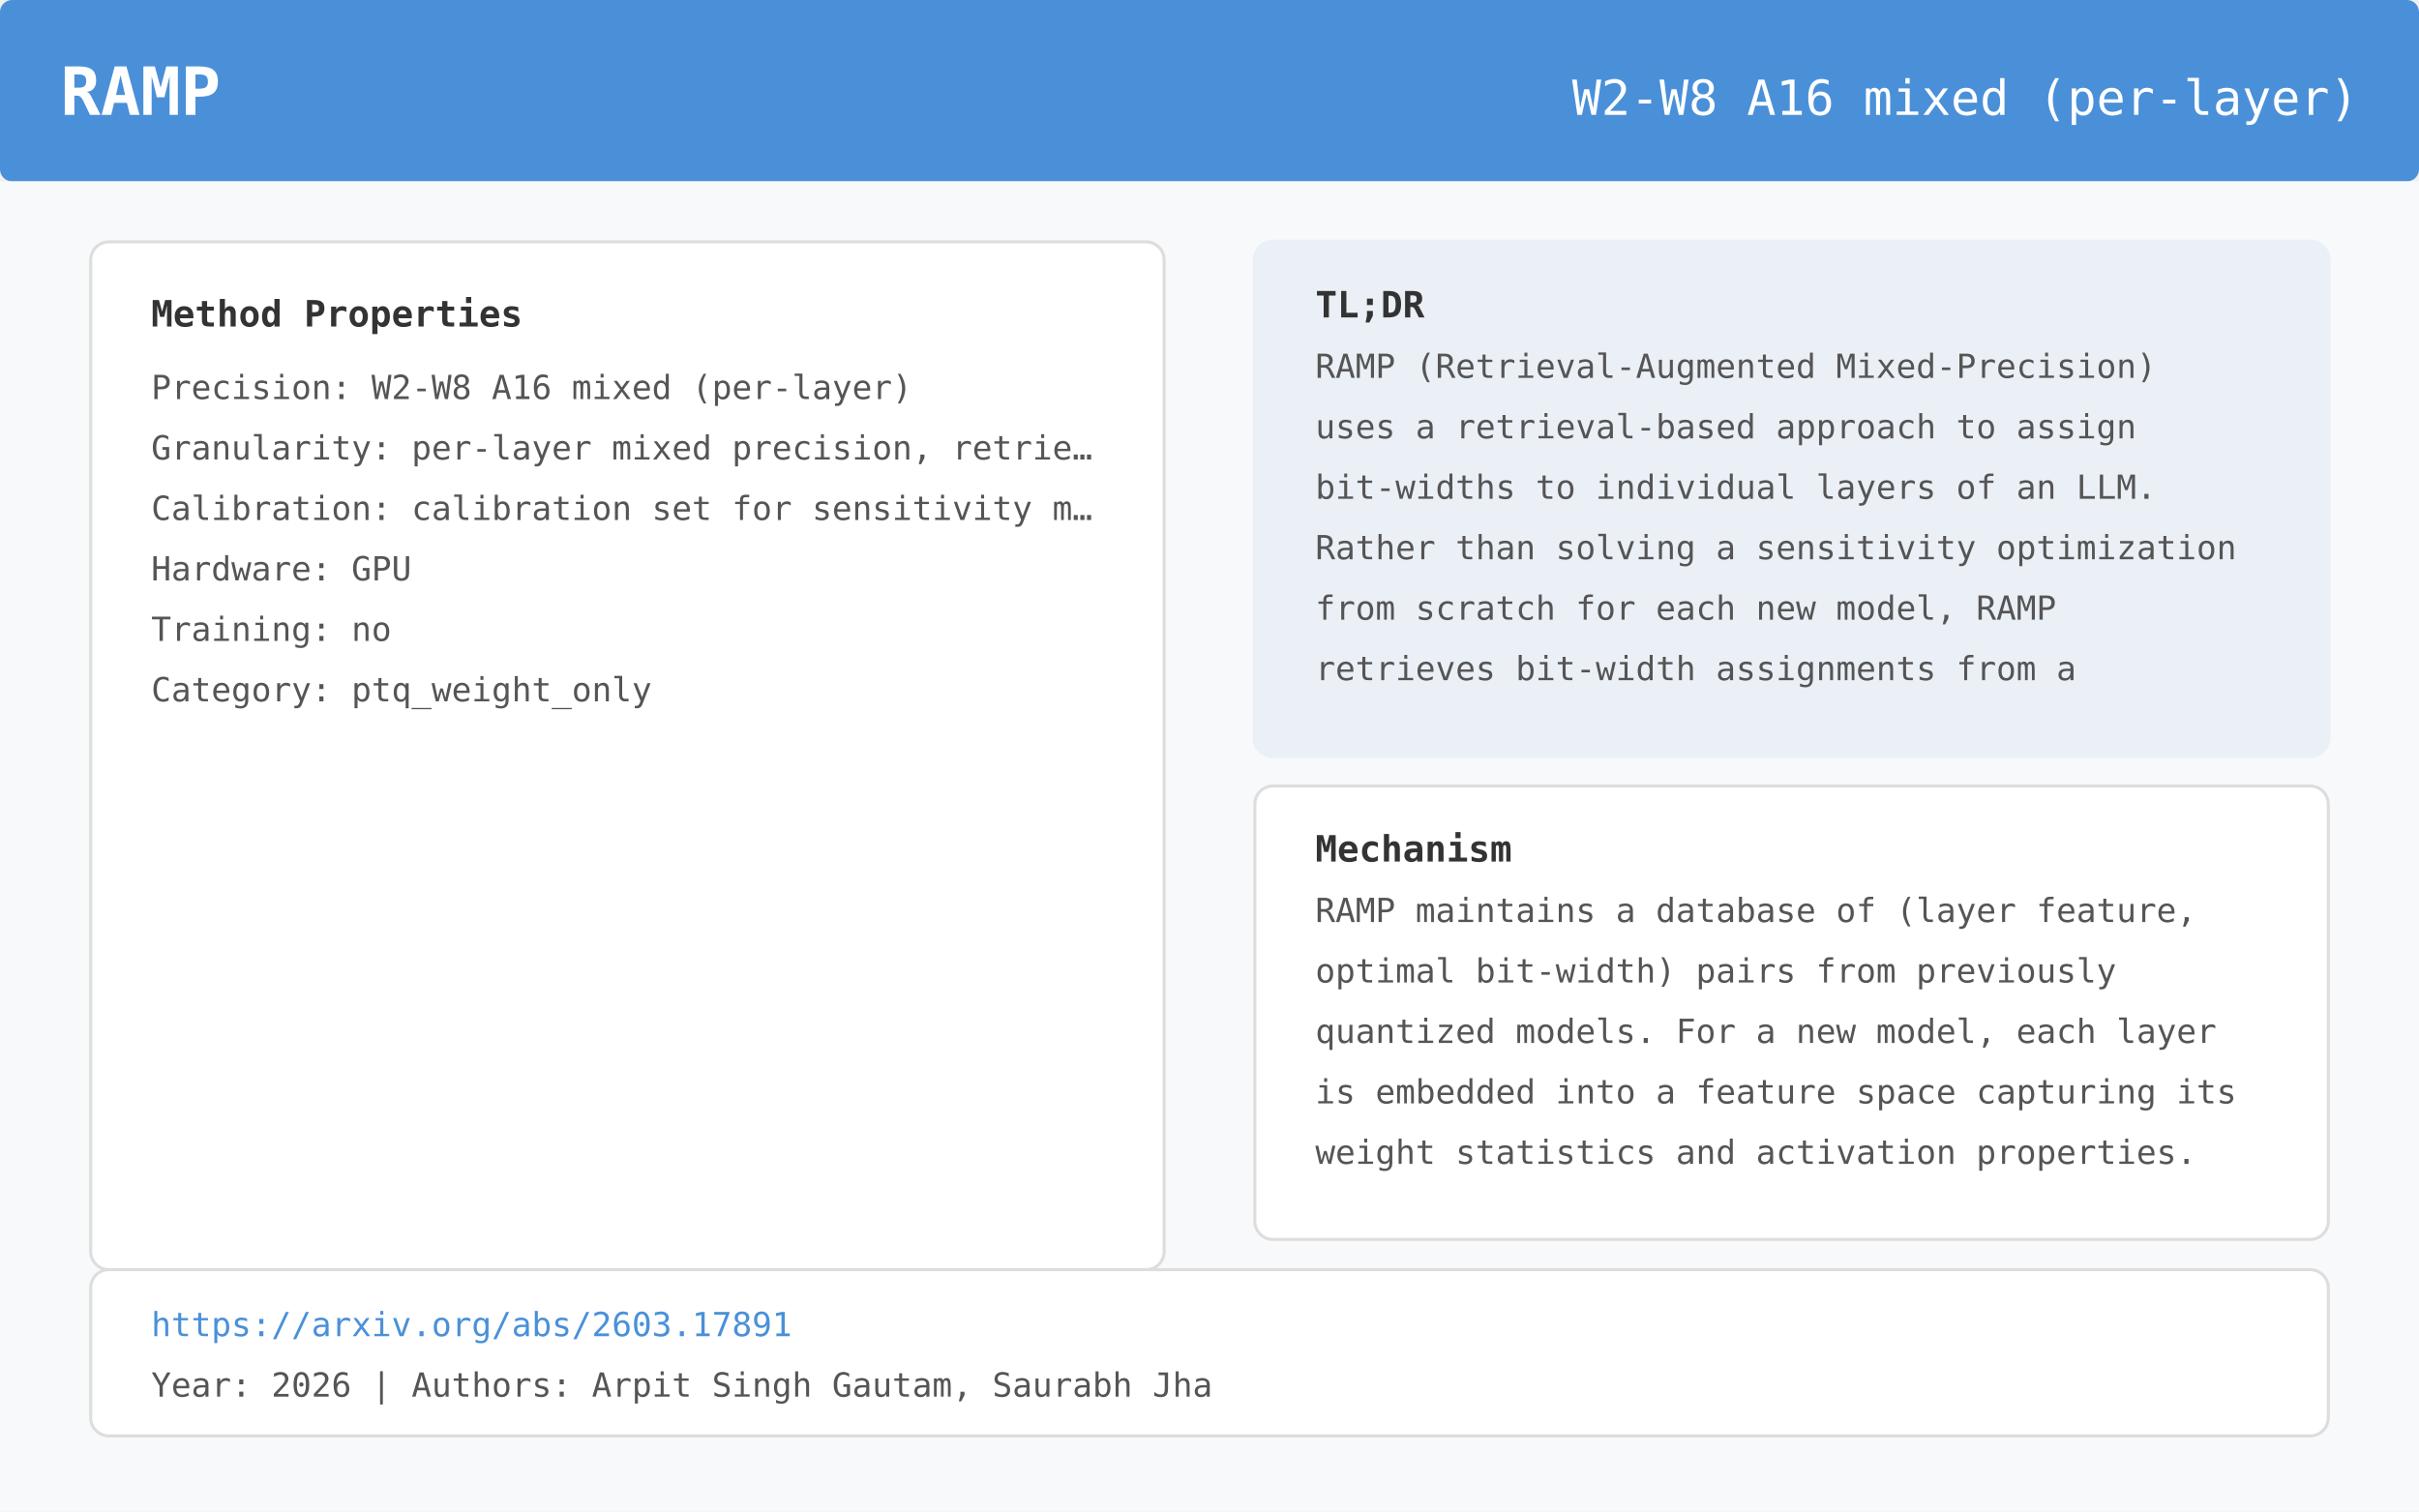
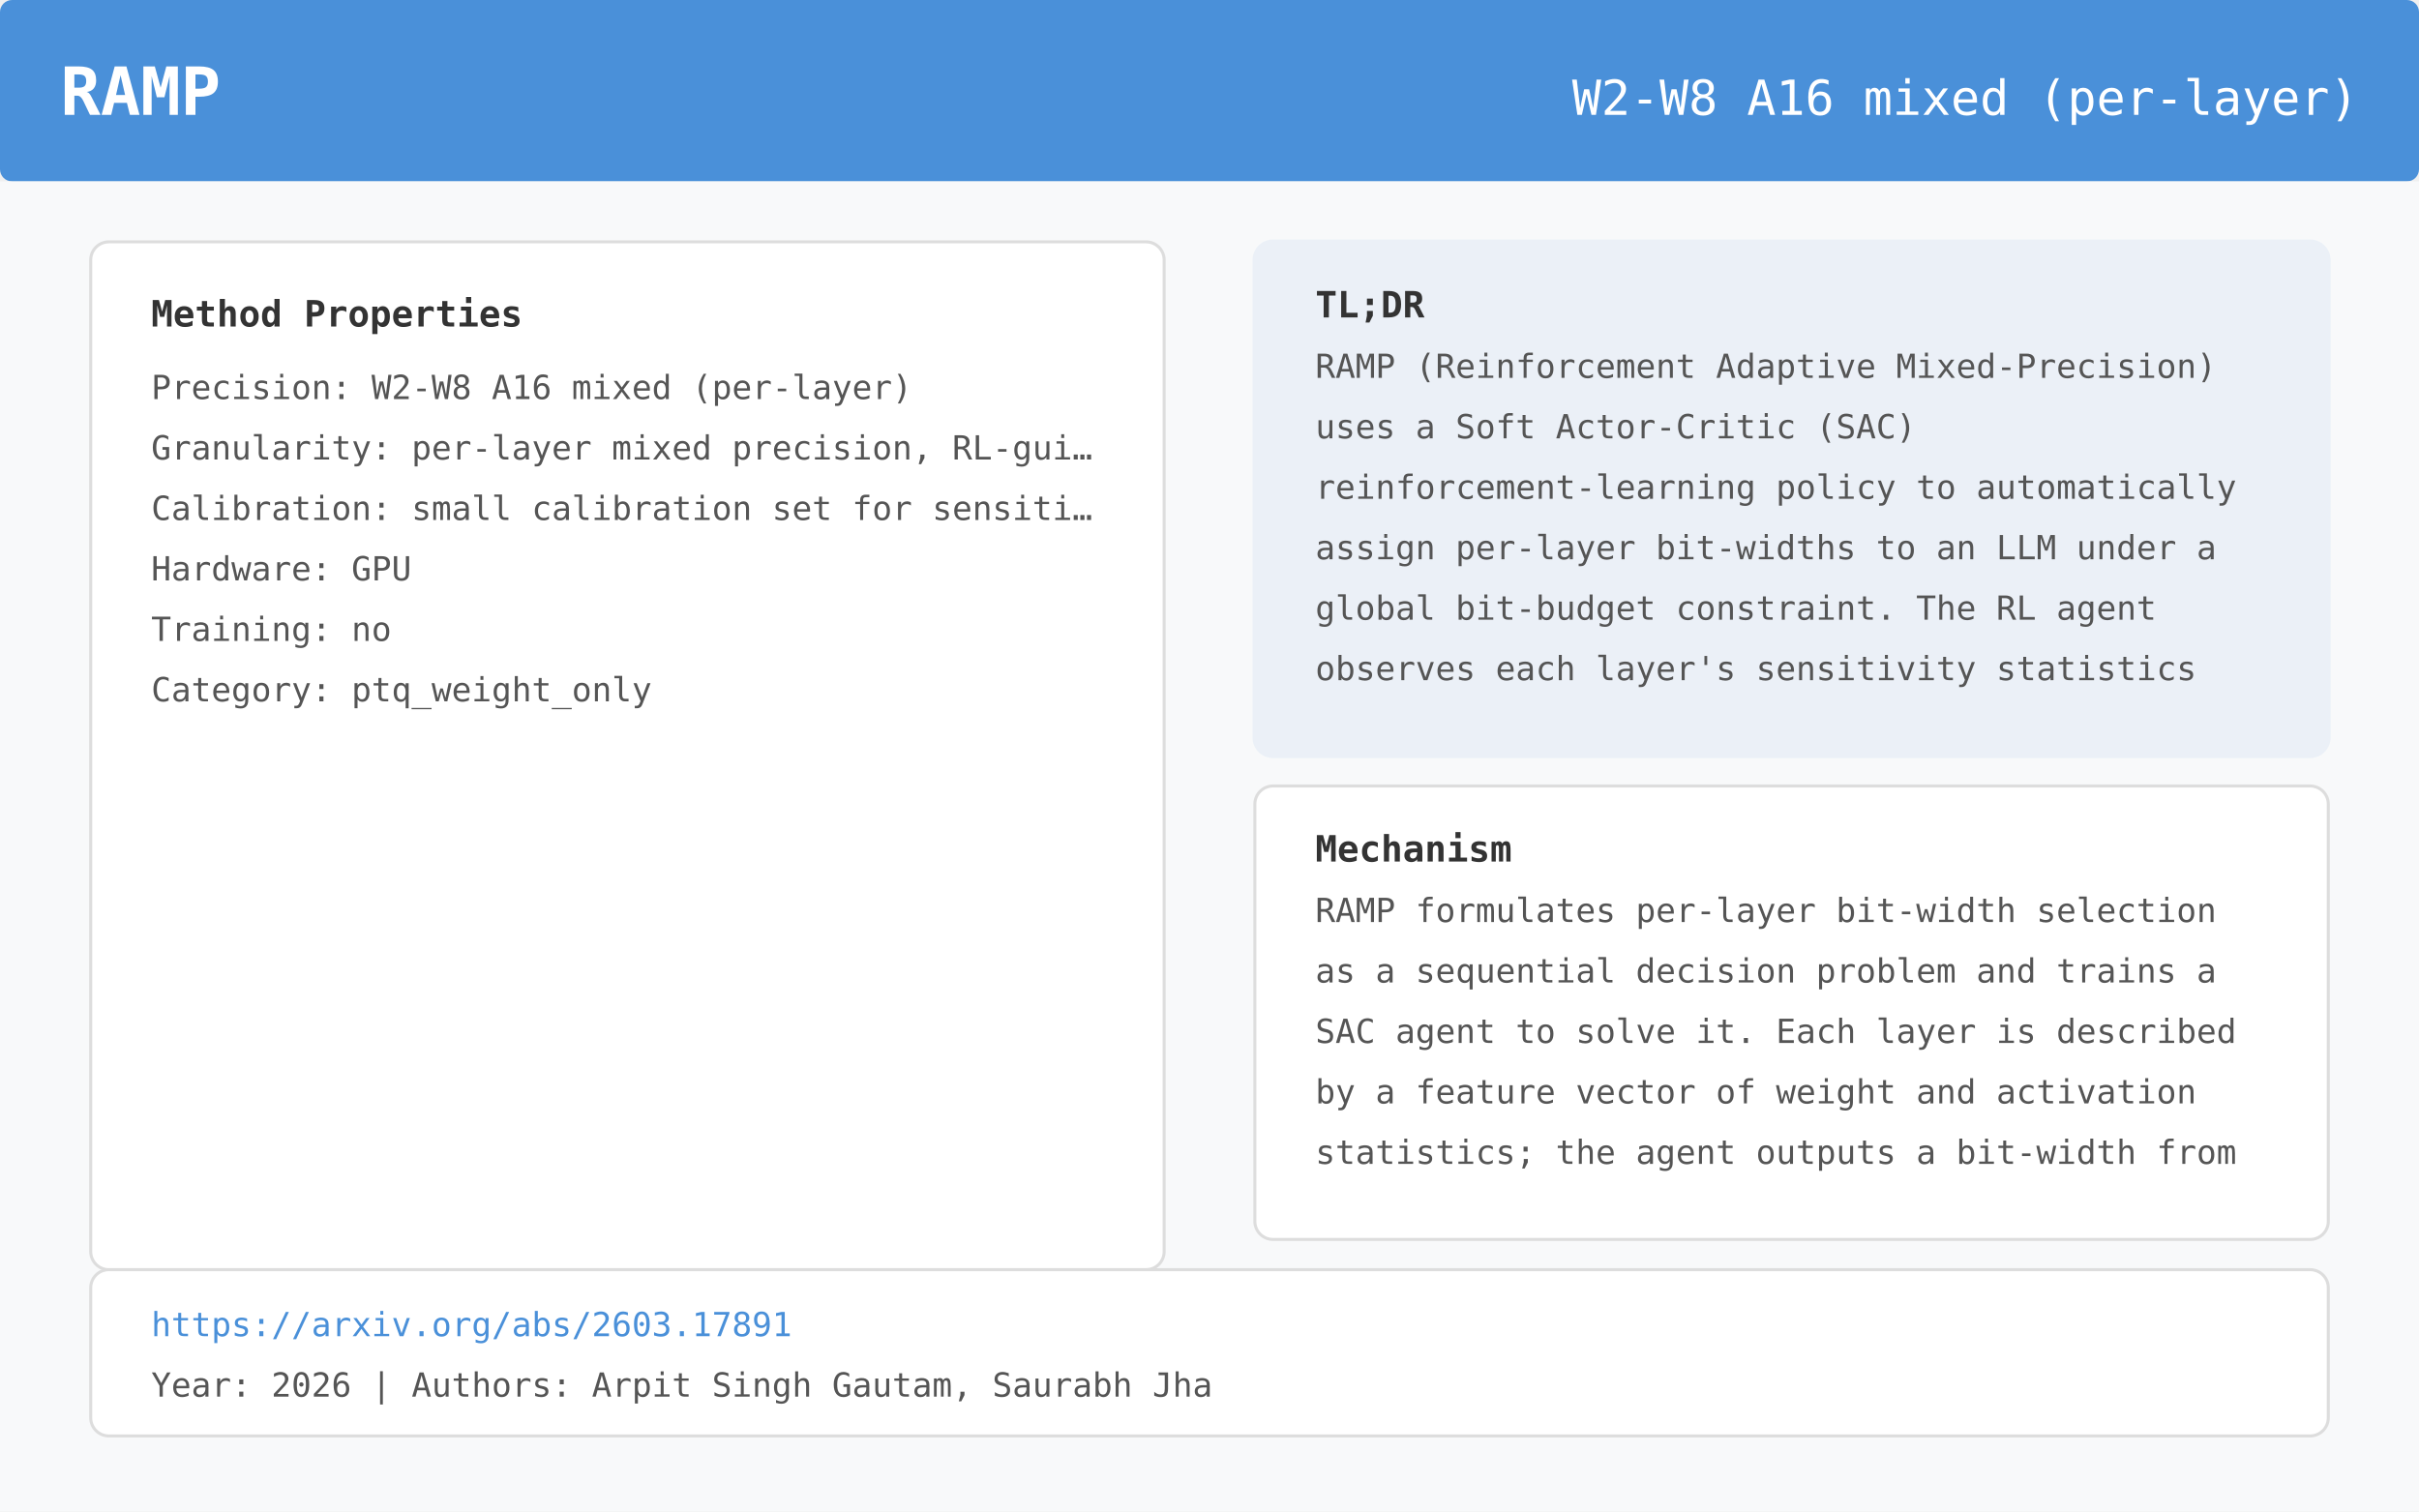
<svg xmlns="http://www.w3.org/2000/svg" viewBox="0 0 800 500" width="800" height="500">
  <rect x="0" y="0" width="800" height="60" fill="#4A90D9" rx="4" />
  <text x="20" y="38" font-family="monospace" font-size="22" font-weight="bold" fill="white">RAMP</text>
  <text x="780" y="38" font-family="monospace" font-size="16" fill="white" text-anchor="end">W2-W8 A16 mixed (per-layer)</text>
  <rect x="0" y="60" width="800" height="440" fill="#F8F9FA" rx="0" />
  <rect x="30" y="80" width="355" height="340" rx="6" fill="white" stroke="#ddd" stroke-width="1" />
  <text x="50" y="108" font-family="monospace" font-size="12" font-weight="bold" fill="#333">Method Properties</text>
  <text x="50" y="132" font-family="monospace" font-size="11" fill="#555">Precision:    W2-W8 A16 mixed (per-layer)</text>
-   <text x="50" y="152" font-family="monospace" font-size="11" fill="#555">Granularity:  per-layer mixed precision, retrie…</text>
-   <text x="50" y="172" font-family="monospace" font-size="11" fill="#555">Calibration:  calibration set for sensitivity m…</text>
+   <text x="50" y="152" font-family="monospace" font-size="11" fill="#555">Granularity:  per-layer mixed precision, RL-gui…</text>
+   <text x="50" y="172" font-family="monospace" font-size="11" fill="#555">Calibration:  small calibration set for sensiti…</text>
  <text x="50" y="192" font-family="monospace" font-size="11" fill="#555">Hardware:     GPU</text>
  <text x="50" y="212" font-family="monospace" font-size="11" fill="#555">Training:     no</text>
  <text x="50" y="232" font-family="monospace" font-size="11" fill="#555">Category:     ptq_weight_only</text>
  <rect x="415" y="80" width="355" height="170" rx="6" fill="#4A90D9" opacity="0.08" stroke="#4A90D9" stroke-width="1.5" />
  <text x="435" y="105" font-family="monospace" font-size="12" font-weight="bold" fill="#333">TL;DR</text>
-   <text x="435" y="125" font-family="monospace" font-size="11" fill="#555">RAMP (Retrieval-Augmented Mixed-Precision)</text>
-   <text x="435" y="145" font-family="monospace" font-size="11" fill="#555">uses a retrieval-based approach to assign</text>
-   <text x="435" y="165" font-family="monospace" font-size="11" fill="#555">bit-widths to individual layers of an LLM.</text>
-   <text x="435" y="185" font-family="monospace" font-size="11" fill="#555">Rather than solving a sensitivity optimization</text>
-   <text x="435" y="205" font-family="monospace" font-size="11" fill="#555">from scratch for each new model, RAMP</text>
-   <text x="435" y="225" font-family="monospace" font-size="11" fill="#555">retrieves bit-width assignments from a</text>
+   <text x="435" y="125" font-family="monospace" font-size="11" fill="#555">RAMP (Reinforcement Adaptive Mixed-Precision)</text>
+   <text x="435" y="145" font-family="monospace" font-size="11" fill="#555">uses a Soft Actor-Critic (SAC)</text>
+   <text x="435" y="165" font-family="monospace" font-size="11" fill="#555">reinforcement-learning policy to automatically</text>
+   <text x="435" y="185" font-family="monospace" font-size="11" fill="#555">assign per-layer bit-widths to an LLM under a</text>
+   <text x="435" y="205" font-family="monospace" font-size="11" fill="#555">global bit-budget constraint. The RL agent</text>
+   <text x="435" y="225" font-family="monospace" font-size="11" fill="#555">observes each layer's sensitivity statistics</text>
  <rect x="415" y="260" width="355" height="150" rx="6" fill="white" stroke="#ddd" stroke-width="1" />
  <text x="435" y="285" font-family="monospace" font-size="12" font-weight="bold" fill="#333">Mechanism</text>
-   <text x="435" y="305" font-family="monospace" font-size="11" fill="#555">RAMP maintains a database of (layer feature,</text>
-   <text x="435" y="325" font-family="monospace" font-size="11" fill="#555">optimal bit-width) pairs from previously</text>
-   <text x="435" y="345" font-family="monospace" font-size="11" fill="#555">quantized models. For a new model, each layer</text>
-   <text x="435" y="365" font-family="monospace" font-size="11" fill="#555">is embedded into a feature space capturing its</text>
-   <text x="435" y="385" font-family="monospace" font-size="11" fill="#555">weight statistics and activation properties.</text>
+   <text x="435" y="305" font-family="monospace" font-size="11" fill="#555">RAMP formulates per-layer bit-width selection</text>
+   <text x="435" y="325" font-family="monospace" font-size="11" fill="#555">as a sequential decision problem and trains a</text>
+   <text x="435" y="345" font-family="monospace" font-size="11" fill="#555">SAC agent to solve it. Each layer is described</text>
+   <text x="435" y="365" font-family="monospace" font-size="11" fill="#555">by a feature vector of weight and activation</text>
+   <text x="435" y="385" font-family="monospace" font-size="11" fill="#555">statistics; the agent outputs a bit-width from</text>
  <rect x="30" y="420" width="740" height="55" rx="6" fill="white" stroke="#ddd" stroke-width="1" />
  <text x="50" y="442" font-family="monospace" font-size="11" fill="#4A90D9">https://arxiv.org/abs/2603.17891</text>
  <text x="50" y="462" font-family="monospace" font-size="11" fill="#555">Year: 2026  |  Authors: Arpit Singh Gautam, Saurabh Jha</text>
</svg>
